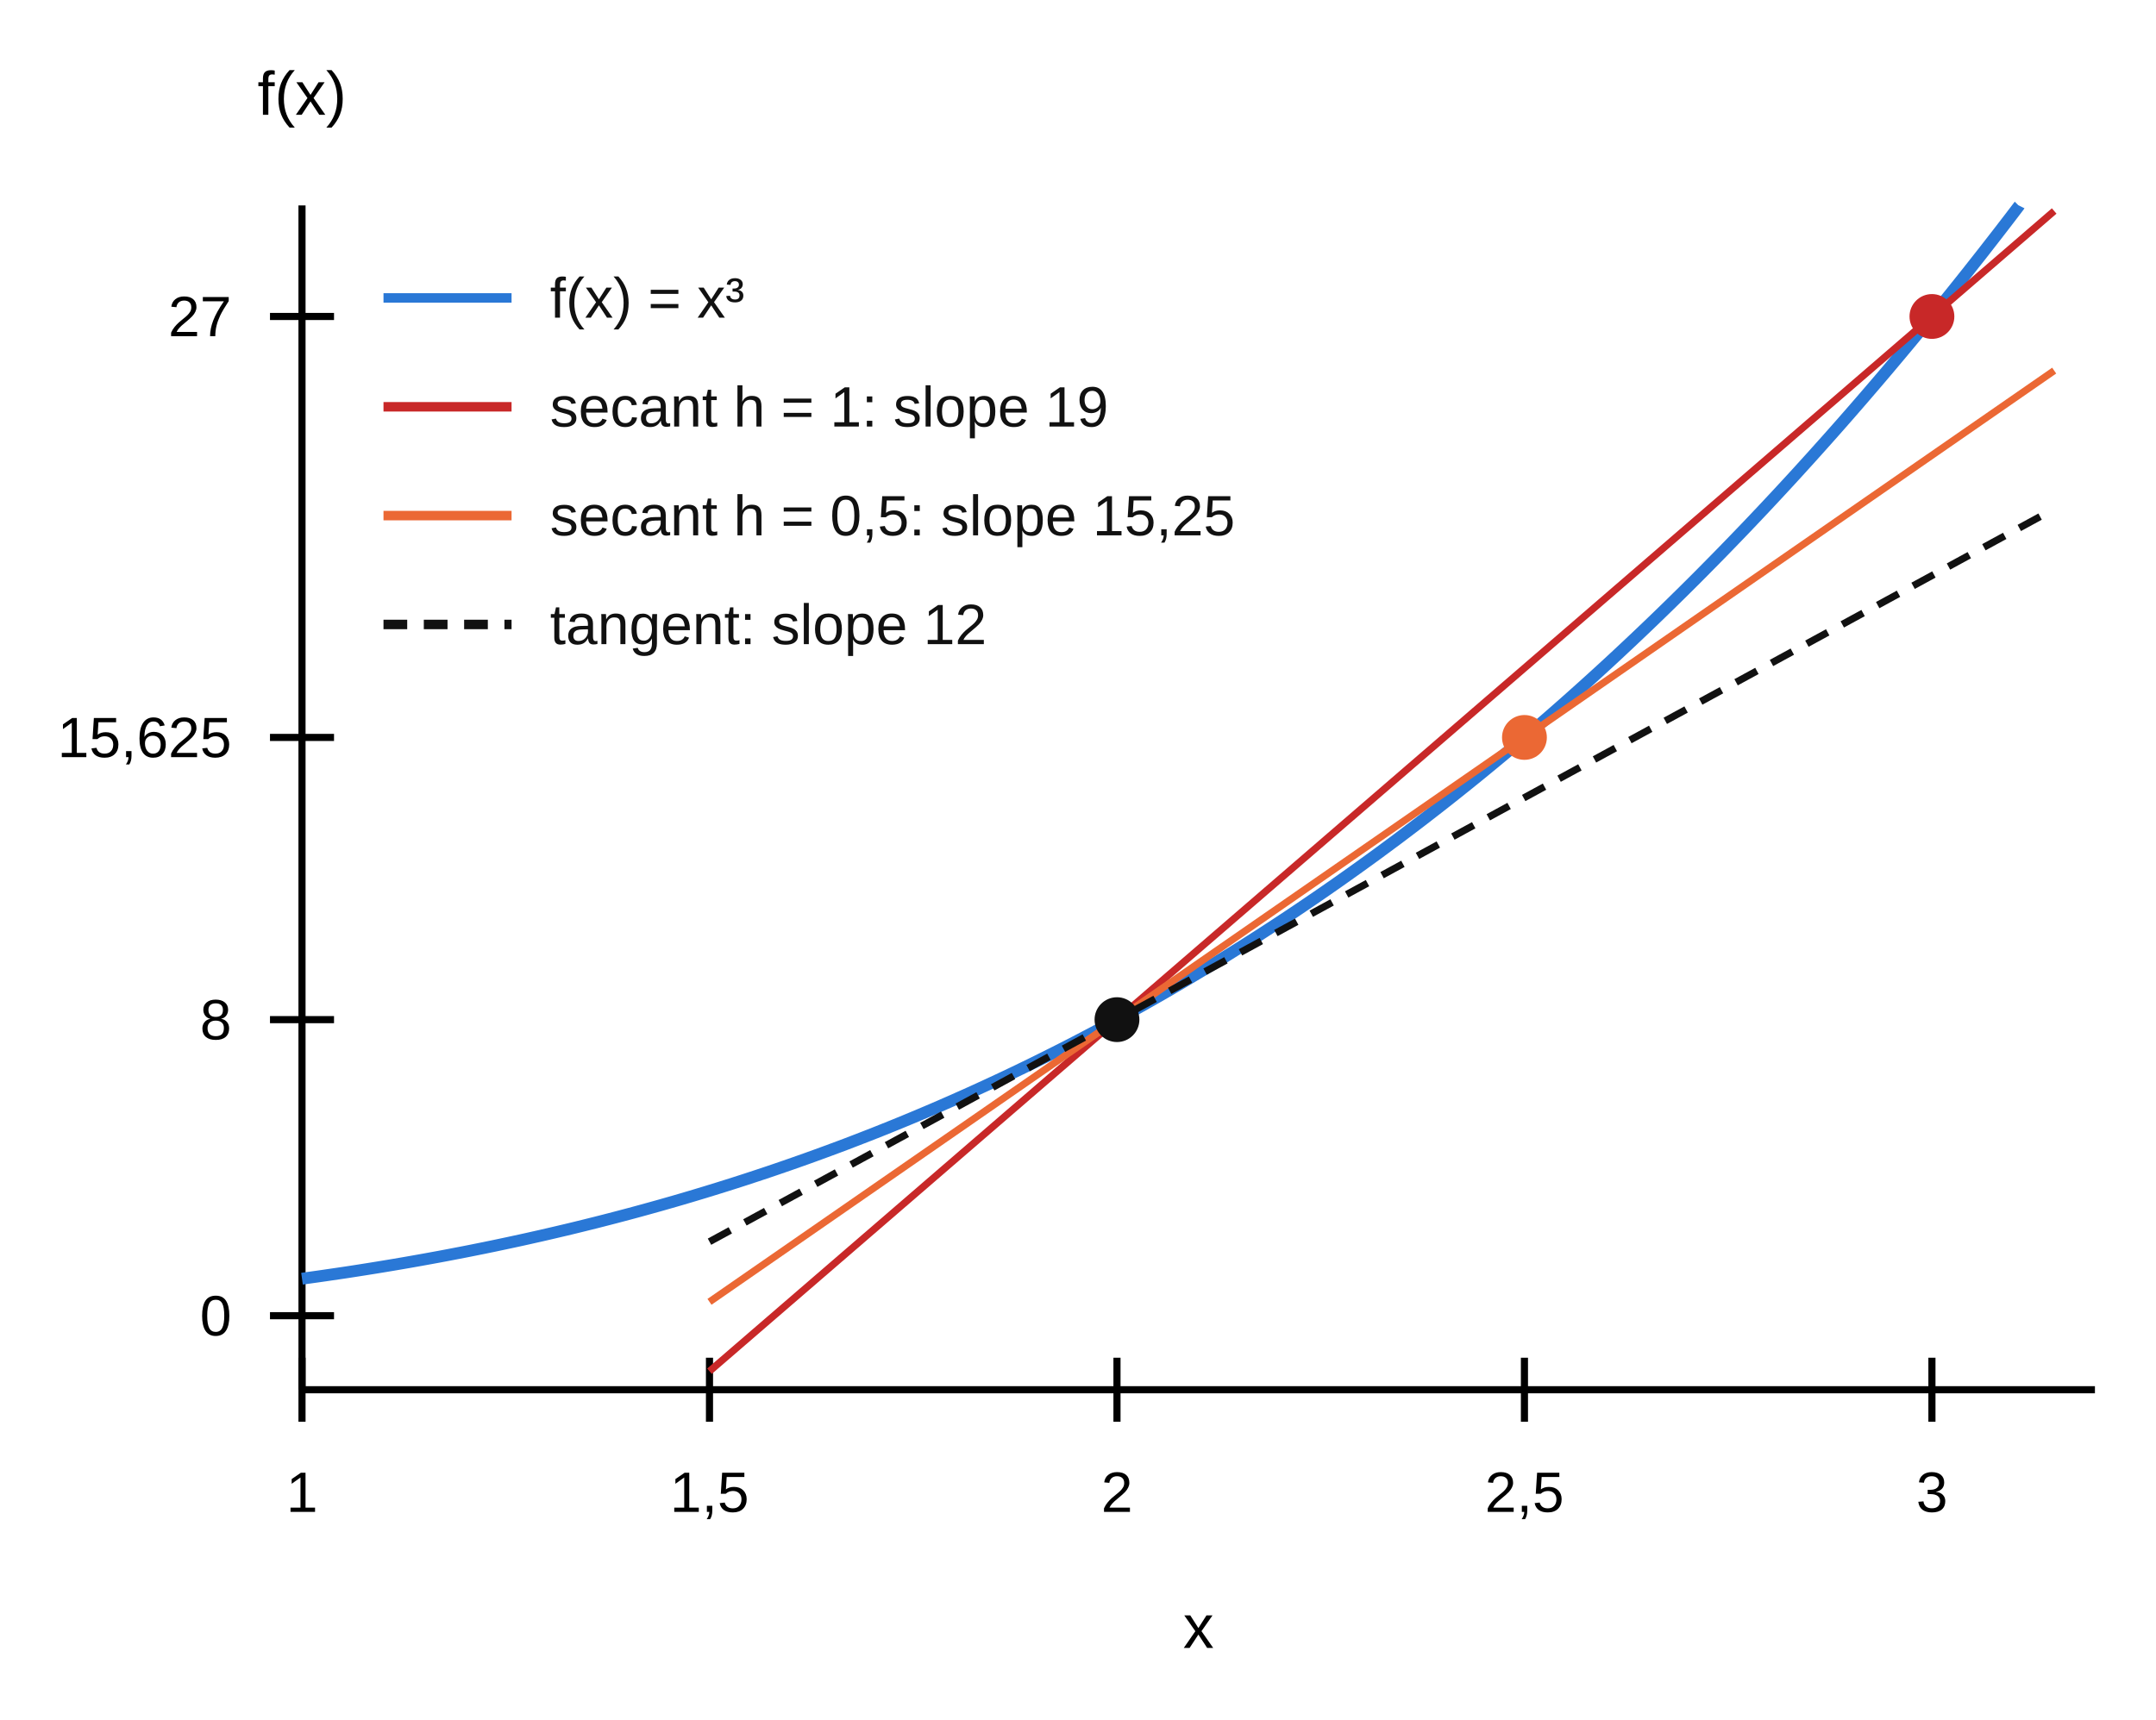
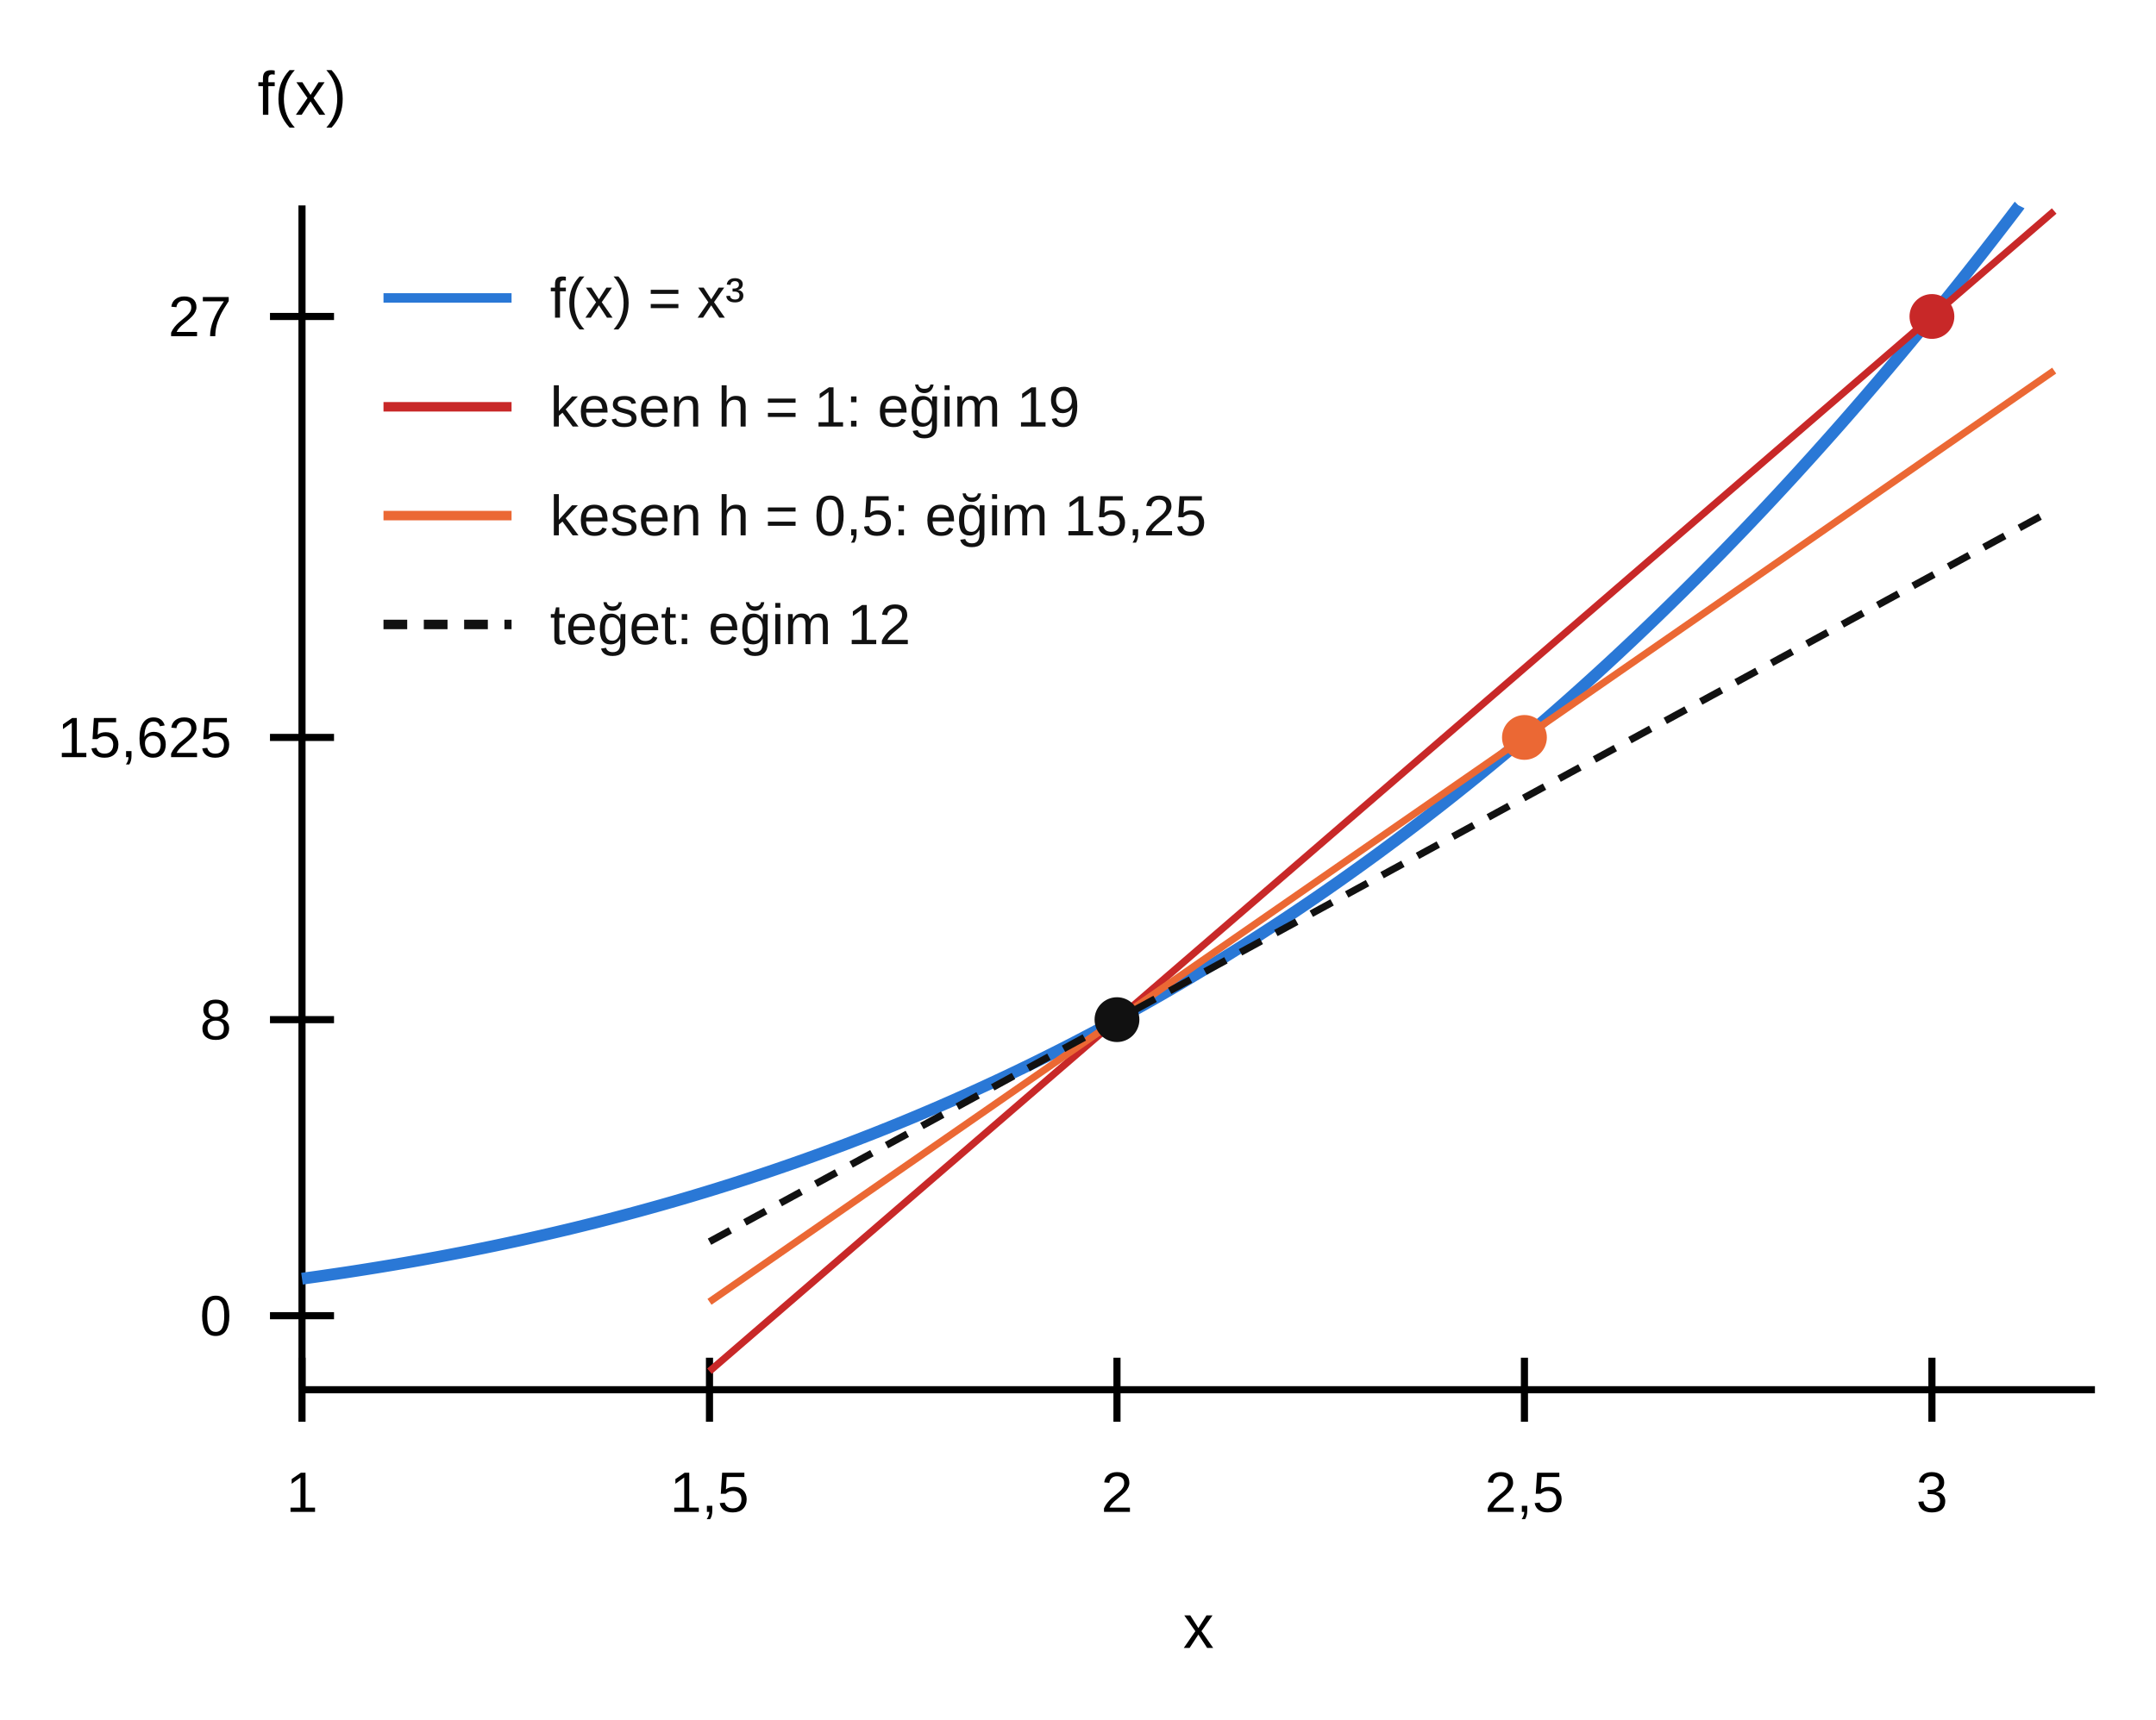
<svg xmlns="http://www.w3.org/2000/svg" width="500" height="399" viewBox="481.659 203.598 909.091 725.455">
  <rect x="481.659" y="203.598" width="909.091" height="725.455" fill="#ffffff" />
  <path d="M609 789.75C861 789.75 1113 789.75 1365 789.75" fill="none" stroke="#000000" stroke-width="3" stroke-linejoin="round" stroke-linecap="butt" />
  <path d="M609 789.75C609 623.25 609 456.75 609 290.25" fill="none" stroke="#000000" stroke-width="3" stroke-linejoin="round" stroke-linecap="butt" />
  <path d="M609 803.25C609 794.25 609 785.25 609 776.25" fill="none" stroke="#000000" stroke-width="3" stroke-linejoin="round" stroke-linecap="butt" />
  <path d="M780.82 803.25C780.82 794.25 780.82 785.25 780.82 776.25" fill="none" stroke="#000000" stroke-width="3" stroke-linejoin="round" stroke-linecap="butt" />
  <path d="M952.64 803.25C952.64 794.25 952.64 785.25 952.64 776.25" fill="none" stroke="#000000" stroke-width="3" stroke-linejoin="round" stroke-linecap="butt" />
  <path d="M1124.45 803.25C1124.45 794.25 1124.45 785.25 1124.45 776.25" fill="none" stroke="#000000" stroke-width="3" stroke-linejoin="round" stroke-linecap="butt" />
  <path d="M1296.27 803.25C1296.27 794.25 1296.27 785.25 1296.27 776.25" fill="none" stroke="#000000" stroke-width="3" stroke-linejoin="round" stroke-linecap="butt" />
  <path d="M595.5 758.53C604.5 758.53 613.5 758.53 622.5 758.53" fill="none" stroke="#000000" stroke-width="3" stroke-linejoin="round" stroke-linecap="butt" />
  <path d="M595.5 633.66C604.5 633.66 613.5 633.66 622.5 633.66" fill="none" stroke="#000000" stroke-width="3" stroke-linejoin="round" stroke-linecap="butt" />
  <path d="M595.5 514.63C604.5 514.63 613.5 514.63 622.5 514.63" fill="none" stroke="#000000" stroke-width="3" stroke-linejoin="round" stroke-linecap="butt" />
  <path d="M595.5 337.08C604.5 337.08 613.5 337.08 622.5 337.08" fill="none" stroke="#000000" stroke-width="3" stroke-linejoin="round" stroke-linecap="butt" />
  <text x="609" y="832.95" font-size="24" font-family="Arial, Helvetica, 'Liberation Sans', 'Nimbus Sans', 'Noto Sans CJK SC', 'Microsoft YaHei', 'PingFang SC', sans-serif" fill="#000000" text-anchor="middle" dominant-baseline="central">1</text>
  <text x="780.82" y="832.95" font-size="24" font-family="Arial, Helvetica, 'Liberation Sans', 'Nimbus Sans', 'Noto Sans CJK SC', 'Microsoft YaHei', 'PingFang SC', sans-serif" fill="#000000" text-anchor="middle" dominant-baseline="central">1,5</text>
  <text x="952.64" y="832.95" font-size="24" font-family="Arial, Helvetica, 'Liberation Sans', 'Nimbus Sans', 'Noto Sans CJK SC', 'Microsoft YaHei', 'PingFang SC', sans-serif" fill="#000000" text-anchor="middle" dominant-baseline="central">2</text>
  <text x="1124.45" y="832.95" font-size="24" font-family="Arial, Helvetica, 'Liberation Sans', 'Nimbus Sans', 'Noto Sans CJK SC', 'Microsoft YaHei', 'PingFang SC', sans-serif" fill="#000000" text-anchor="middle" dominant-baseline="central">2,5</text>
  <text x="1296.27" y="832.95" font-size="24" font-family="Arial, Helvetica, 'Liberation Sans', 'Nimbus Sans', 'Noto Sans CJK SC', 'Microsoft YaHei', 'PingFang SC', sans-serif" fill="#000000" text-anchor="middle" dominant-baseline="central">3</text>
  <text x="579.3" y="758.53" font-size="24" font-family="Arial, Helvetica, 'Liberation Sans', 'Nimbus Sans', 'Noto Sans CJK SC', 'Microsoft YaHei', 'PingFang SC', sans-serif" fill="#000000" text-anchor="end" dominant-baseline="central">0</text>
  <text x="579.3" y="633.66" font-size="24" font-family="Arial, Helvetica, 'Liberation Sans', 'Nimbus Sans', 'Noto Sans CJK SC', 'Microsoft YaHei', 'PingFang SC', sans-serif" fill="#000000" text-anchor="end" dominant-baseline="central">8</text>
  <text x="579.3" y="514.63" font-size="24" font-family="Arial, Helvetica, 'Liberation Sans', 'Nimbus Sans', 'Noto Sans CJK SC', 'Microsoft YaHei', 'PingFang SC', sans-serif" fill="#000000" text-anchor="end" dominant-baseline="central">15,625</text>
  <text x="579.3" y="337.08" font-size="24" font-family="Arial, Helvetica, 'Liberation Sans', 'Nimbus Sans', 'Noto Sans CJK SC', 'Microsoft YaHei', 'PingFang SC', sans-serif" fill="#000000" text-anchor="end" dominant-baseline="central">27</text>
  <text x="987" y="889.65" font-size="26" font-family="Arial, Helvetica, 'Liberation Sans', 'Nimbus Sans', 'Noto Sans CJK SC', 'Microsoft YaHei', 'PingFang SC', sans-serif" fill="#000000" text-anchor="middle" dominant-baseline="central">x</text>
  <text x="609" y="243" font-size="26" font-family="Arial, Helvetica, 'Liberation Sans', 'Nimbus Sans', 'Noto Sans CJK SC', 'Microsoft YaHei', 'PingFang SC', sans-serif" fill="#000000" text-anchor="middle" dominant-baseline="central">f(x)</text>
  <path d="M609 742.92C610.04 742.78 611.07 742.64 612.11 742.49C613.31 742.33 614.51 742.16 615.7 741.99C616.61 741.86 617.51 741.73 618.42 741.6C619.38 741.46 620.34 741.32 621.3 741.18C622.35 741.03 623.39 740.88 624.44 740.72C625.43 740.57 626.42 740.43 627.41 740.28C628.74 740.07 630.07 739.87 631.4 739.67C632.31 739.52 633.22 739.38 634.13 739.24C634.85 739.13 635.57 739.01 636.29 738.9C637.18 738.76 638.08 738.61 638.97 738.47C639.57 738.37 640.17 738.28 640.77 738.18C641.68 738.03 642.6 737.88 643.51 737.73C644.76 737.52 646.01 737.31 647.25 737.11C648.78 736.85 650.3 736.59 651.82 736.33C652.88 736.15 653.93 735.96 654.98 735.78C656.34 735.54 657.69 735.3 659.04 735.06C659.89 734.91 660.74 734.76 661.59 734.6C662.69 734.4 663.78 734.2 664.87 734C665.51 733.88 666.15 733.77 666.79 733.65C667.79 733.46 668.78 733.28 669.77 733.09C670.92 732.87 672.07 732.65 673.21 732.43C674.53 732.18 675.85 731.92 677.17 731.67C678.18 731.47 679.2 731.27 680.21 731.07C681.35 730.84 682.49 730.61 683.63 730.38C684.28 730.25 684.93 730.12 685.59 729.99C686.23 729.86 686.87 729.72 687.51 729.59C688.14 729.46 688.78 729.33 689.42 729.2C689.99 729.08 690.56 728.96 691.13 728.84C692.27 728.6 693.41 728.36 694.54 728.12C695.45 727.93 696.35 727.74 697.25 727.54C698.45 727.28 699.65 727.02 700.86 726.76C701.89 726.53 702.92 726.31 703.95 726.08C705.01 725.84 706.08 725.6 707.14 725.36C707.84 725.21 708.54 725.05 709.25 724.89C710.61 724.58 711.96 724.26 713.32 723.95C714.08 723.78 714.84 723.6 715.6 723.42C716.42 723.23 717.24 723.04 718.06 722.84C718.85 722.66 719.65 722.47 720.44 722.28C721.32 722.07 722.19 721.86 723.07 721.65C723.74 721.48 724.4 721.32 725.07 721.16C725.95 720.95 726.83 720.73 727.71 720.51C728.54 720.31 729.38 720.1 730.21 719.89C730.99 719.7 731.77 719.5 732.55 719.31C733.6 719.04 734.64 718.78 735.69 718.51C736.7 718.25 737.71 717.99 738.72 717.73C739.49 717.53 740.26 717.33 741.04 717.13C741.96 716.89 742.89 716.64 743.81 716.4C744.93 716.1 746.05 715.8 747.17 715.51C748.56 715.13 749.94 714.76 751.32 714.39C752.66 714.02 754 713.65 755.34 713.28C756.89 712.85 758.45 712.41 760.01 711.98C760.99 711.7 761.97 711.42 762.95 711.14C764.04 710.83 765.13 710.51 766.23 710.2C767.22 709.91 768.22 709.62 769.22 709.33C770.33 709 771.43 708.67 772.54 708.35C773.35 708.1 774.17 707.86 774.98 707.62C776.3 707.22 777.61 706.82 778.93 706.43C780.65 705.9 782.37 705.37 784.09 704.84C785.38 704.44 786.67 704.03 787.96 703.63C789.24 703.22 790.52 702.82 791.81 702.41C793.09 701.99 794.37 701.58 795.66 701.17C797.41 700.59 799.16 700.02 800.92 699.44C802.41 698.94 803.91 698.45 805.4 697.95C806.57 697.55 807.74 697.16 808.91 696.76C810.02 696.38 811.14 695.99 812.25 695.61C813.1 695.32 813.95 695.02 814.8 694.73C816.04 694.29 817.27 693.86 818.5 693.43C819.47 693.09 820.43 692.75 821.39 692.41C822.76 691.91 824.12 691.42 825.49 690.93C826.86 690.43 828.23 689.93 829.6 689.43C831.55 688.71 833.49 687.99 835.43 687.27C836.5 686.86 837.57 686.46 838.65 686.06C839.7 685.65 840.75 685.25 841.8 684.85C842.78 684.47 843.77 684.09 844.75 683.71C845.72 683.34 846.69 682.96 847.66 682.58C848.77 682.15 849.88 681.71 851 681.27C852.07 680.84 853.14 680.42 854.21 679.99C855.31 679.55 856.41 679.1 857.52 678.66C858.11 678.42 858.7 678.18 859.29 677.94C860.61 677.4 861.93 676.86 863.25 676.32C864.21 675.92 865.18 675.52 866.14 675.12C867.24 674.66 868.35 674.19 869.45 673.73C870.12 673.45 870.78 673.17 871.45 672.89C872.59 672.4 873.73 671.92 874.88 671.43C875.83 671.02 876.78 670.61 877.74 670.2C878.64 669.8 879.55 669.41 880.46 669.01C881.39 668.61 882.32 668.2 883.25 667.79C884.22 667.36 885.2 666.93 886.17 666.49C887.11 666.08 888.04 665.66 888.98 665.24C890.02 664.77 891.05 664.3 892.09 663.84C893.24 663.31 894.39 662.79 895.54 662.26C896.33 661.9 897.12 661.54 897.91 661.17C899.32 660.52 900.74 659.86 902.16 659.2C903.11 658.75 904.07 658.3 905.03 657.85C906.4 657.2 907.76 656.55 909.12 655.91C910.61 655.19 912.1 654.47 913.6 653.75C914.85 653.14 916.11 652.52 917.37 651.91C918.65 651.28 919.93 650.65 921.21 650.01C922.82 649.21 924.43 648.41 926.03 647.6C927.08 647.07 928.13 646.54 929.17 646.01C930.51 645.33 931.85 644.64 933.19 643.96C934.37 643.35 935.54 642.74 936.72 642.13C938.11 641.41 939.5 640.68 940.88 639.95C942.2 639.26 943.52 638.56 944.84 637.86C945.97 637.25 947.11 636.64 948.24 636.04C949.44 635.39 950.65 634.74 951.85 634.08C952.83 633.55 953.81 633.01 954.8 632.48C955.97 631.83 957.14 631.18 958.32 630.53C959.41 629.93 960.49 629.32 961.58 628.72C962.73 628.07 963.88 627.42 965.03 626.78C966.55 625.91 968.07 625.05 969.59 624.18C970.61 623.6 971.62 623.02 972.64 622.43C973.4 621.99 974.16 621.55 974.93 621.11C975.78 620.61 976.62 620.12 977.47 619.62C978.27 619.16 979.07 618.69 979.87 618.22C980.43 617.88 981 617.55 981.56 617.22C982.48 616.67 983.39 616.13 984.31 615.58C985.05 615.14 985.79 614.7 986.53 614.25C987.43 613.71 988.32 613.18 989.22 612.64C990.06 612.13 990.89 611.62 991.73 611.11C992.17 610.84 992.6 610.58 993.04 610.31C993.48 610.04 993.92 609.78 994.36 609.51C994.75 609.27 995.14 609.02 995.53 608.78C995.9 608.56 996.27 608.33 996.64 608.1C997.55 607.54 998.46 606.97 999.37 606.41C1000.43 605.75 1001.48 605.09 1002.54 604.43C1003.6 603.76 1004.66 603.1 1005.72 602.43C1006.43 601.98 1007.14 601.53 1007.85 601.08C1008.67 600.55 1009.5 600.02 1010.33 599.49C1010.97 599.08 1011.61 598.67 1012.25 598.26C1013.03 597.75 1013.82 597.25 1014.6 596.74C1015.45 596.19 1016.29 595.64 1017.14 595.09C1018.13 594.44 1019.12 593.8 1020.11 593.15C1020.95 592.59 1021.79 592.04 1022.63 591.49C1023.53 590.89 1024.42 590.29 1025.32 589.7C1026.58 588.85 1027.84 588.01 1029.1 587.17C1029.81 586.69 1030.52 586.21 1031.22 585.73C1031.91 585.27 1032.6 584.8 1033.29 584.33C1034.06 583.81 1034.82 583.29 1035.59 582.76C1036.49 582.14 1037.39 581.53 1038.29 580.91C1039.15 580.31 1040.01 579.72 1040.87 579.12C1041.5 578.68 1042.12 578.25 1042.75 577.81C1043.63 577.2 1044.5 576.59 1045.38 575.98C1046.27 575.35 1047.16 574.72 1048.05 574.09C1049.26 573.23 1050.47 572.37 1051.68 571.51C1052.87 570.66 1054.05 569.81 1055.24 568.96C1056.6 567.98 1057.95 567 1059.31 566.02C1060.48 565.16 1061.65 564.31 1062.82 563.46C1064.06 562.54 1065.3 561.62 1066.54 560.71C1067.98 559.64 1069.42 558.57 1070.86 557.5C1072.05 556.6 1073.24 555.7 1074.44 554.8C1075.78 553.79 1077.12 552.77 1078.45 551.75C1079.35 551.07 1080.24 550.39 1081.13 549.71C1082.11 548.95 1083.1 548.19 1084.08 547.43C1084.63 547 1085.18 546.58 1085.73 546.15C1086.83 545.3 1087.92 544.44 1089.02 543.59C1090.35 542.54 1091.67 541.5 1093 540.46C1094.06 539.61 1095.13 538.77 1096.19 537.92C1097.55 536.84 1098.91 535.75 1100.27 534.66C1101.4 533.75 1102.53 532.84 1103.66 531.92C1104.34 531.36 1105.03 530.81 1105.72 530.25C1106.34 529.74 1106.97 529.23 1107.59 528.72C1108.1 528.3 1108.62 527.87 1109.13 527.45C1109.97 526.76 1110.82 526.07 1111.66 525.37C1112.35 524.8 1113.04 524.23 1113.73 523.65C1114.22 523.25 1114.71 522.84 1115.19 522.44C1115.94 521.82 1116.68 521.19 1117.43 520.57C1118.05 520.05 1118.67 519.53 1119.29 519.01C1119.86 518.53 1120.44 518.04 1121.01 517.56C1121.43 517.2 1121.84 516.85 1122.26 516.5C1122.92 515.93 1123.59 515.37 1124.26 514.8C1124.76 514.38 1125.26 513.95 1125.76 513.52C1126.49 512.9 1127.22 512.27 1127.94 511.65C1128.64 511.05 1129.33 510.45 1130.03 509.86C1131.12 508.91 1132.21 507.97 1133.3 507.02C1133.9 506.5 1134.5 505.98 1135.1 505.45C1136.09 504.59 1137.07 503.73 1138.05 502.87C1138.93 502.09 1139.82 501.31 1140.71 500.53C1141.81 499.55 1142.91 498.57 1144.01 497.6C1144.94 496.77 1145.86 495.94 1146.79 495.11C1147.83 494.18 1148.87 493.24 1149.92 492.3C1150.77 491.53 1151.62 490.76 1152.47 489.99C1153.32 489.21 1154.17 488.44 1155.02 487.67C1156.1 486.67 1157.19 485.68 1158.28 484.68C1159.09 483.93 1159.9 483.18 1160.72 482.43C1161.69 481.52 1162.67 480.61 1163.65 479.71C1164.54 478.88 1165.43 478.04 1166.32 477.21C1167.23 476.35 1168.15 475.49 1169.07 474.63C1170.18 473.57 1171.3 472.52 1172.42 471.46C1173.76 470.18 1175.11 468.9 1176.45 467.62C1177.64 466.47 1178.83 465.33 1180.02 464.19C1181.2 463.04 1182.39 461.89 1183.57 460.74C1184.5 459.84 1185.42 458.94 1186.35 458.03C1187.2 457.2 1188.05 456.36 1188.9 455.52C1189.43 455 1189.96 454.48 1190.49 453.96C1191.59 452.87 1192.7 451.77 1193.8 450.68C1194.92 449.56 1196.04 448.44 1197.17 447.32C1198.05 446.43 1198.93 445.55 1199.81 444.66C1201.09 443.37 1202.37 442.07 1203.64 440.78C1204.61 439.8 1205.57 438.82 1206.54 437.83C1207.44 436.91 1208.34 435.98 1209.24 435.06C1209.98 434.29 1210.72 433.53 1211.46 432.77C1212.44 431.75 1213.42 430.74 1214.4 429.72C1215.35 428.73 1216.31 427.74 1217.26 426.75C1218.02 425.95 1218.78 425.16 1219.54 424.36C1220.21 423.65 1220.88 422.94 1221.55 422.24C1222.68 421.04 1223.81 419.84 1224.94 418.65C1225.52 418.04 1226.09 417.42 1226.67 416.81C1227.33 416.1 1227.99 415.4 1228.64 414.7C1229.48 413.8 1230.32 412.9 1231.16 412C1231.58 411.54 1232 411.09 1232.42 410.64C1233.32 409.67 1234.21 408.7 1235.11 407.73C1236.03 406.73 1236.95 405.72 1237.88 404.72C1238.55 403.98 1239.22 403.24 1239.9 402.51C1240.68 401.65 1241.47 400.78 1242.25 399.92C1243.32 398.74 1244.39 397.56 1245.46 396.38C1246.02 395.76 1246.58 395.13 1247.14 394.51C1247.63 393.96 1248.12 393.42 1248.61 392.87C1249.18 392.23 1249.75 391.6 1250.32 390.96C1250.91 390.3 1251.5 389.64 1252.09 388.98C1253.06 387.88 1254.03 386.79 1255.01 385.69C1256.01 384.56 1257 383.43 1258 382.3C1259.02 381.13 1260.05 379.96 1261.07 378.8C1262.08 377.64 1263.09 376.48 1264.1 375.32C1265.3 373.94 1266.49 372.55 1267.69 371.17C1268.82 369.85 1269.96 368.53 1271.09 367.21C1272.08 366.05 1273.07 364.9 1274.06 363.74C1275.16 362.45 1276.26 361.15 1277.36 359.86C1278.4 358.62 1279.44 357.38 1280.49 356.14C1281.43 355.02 1282.36 353.91 1283.3 352.79C1284.45 351.41 1285.6 350.03 1286.75 348.65C1287.54 347.69 1288.34 346.73 1289.14 345.77C1290.35 344.3 1291.57 342.82 1292.78 341.35C1294.17 339.65 1295.56 337.95 1296.95 336.25C1298.41 334.45 1299.87 332.65 1301.32 330.85C1302.32 329.62 1303.31 328.39 1304.3 327.16C1305.44 325.73 1306.58 324.3 1307.73 322.87C1308.76 321.58 1309.79 320.28 1310.82 318.99C1312.18 317.27 1313.54 315.54 1314.9 313.82C1316 312.42 1317.1 311.02 1318.2 309.62C1318.76 308.89 1319.33 308.16 1319.9 307.43C1320.53 306.62 1321.17 305.8 1321.8 304.99C1322.29 304.36 1322.77 303.73 1323.26 303.11C1324.02 302.12 1324.78 301.14 1325.54 300.16C1326.1 299.43 1326.66 298.7 1327.23 297.96C1327.79 297.23 1328.35 296.49 1328.92 295.76C1329.45 295.07 1329.98 294.38 1330.5 293.69C1330.92 293.14 1331.34 292.59 1331.76 292.04C1331.91 291.85 1332.06 291.65 1332.21 291.45C1332.24 291.4 1332.28 291.36 1332.31 291.31C1332.35 291.26 1332.39 291.21 1332.43 291.15C1332.47 291.11 1332.5 291.06 1332.54 291.02C1332.57 290.98 1332.6 290.94 1332.63 290.9C1332.68 290.83 1332.73 290.77 1332.77 290.71C1332.82 290.64 1332.88 290.57 1332.93 290.5C1332.94 290.48 1332.96 290.46 1332.98 290.44C1332.99 290.42 1333.01 290.4 1333.02 290.38C1333.04 290.36 1333.05 290.35 1333.06 290.33" fill="none" stroke="#2a78d6" stroke-width="5" stroke-linejoin="round" stroke-linecap="butt" />
  <path d="M780.82 781.95C969.82 618.83 1158.82 455.71 1347.82 292.59" fill="none" stroke="#c82828" stroke-width="3" stroke-linejoin="round" stroke-linecap="butt" />
  <path d="M780.82 752.68C969.82 621.75 1158.82 490.83 1347.82 359.91" fill="none" stroke="#eb6834" stroke-width="3" stroke-linejoin="round" stroke-linecap="butt" />
  <path d="M780.82 727.31C969.82 624.29 1158.82 521.27 1347.82 418.25" fill="none" stroke="#111111" stroke-width="3" stroke-dasharray="10 7" stroke-linejoin="round" stroke-linecap="butt" />
  <path d="M962.09 633.66C962.09 628.44 957.86 624.21 952.64 624.21C947.42 624.21 943.19 628.44 943.19 633.66C943.19 638.88 947.42 643.11 952.64 643.11C957.86 643.11 962.09 638.88 962.09 633.66" fill="#111111" />
  <path d="M1305.72 337.08C1305.72 331.86 1301.49 327.63 1296.27 327.63C1291.05 327.63 1286.82 331.86 1286.82 337.08C1286.82 342.3 1291.05 346.53 1296.27 346.53C1301.49 346.53 1305.72 342.3 1305.72 337.08" fill="#c82828" />
  <path d="M1133.9 514.63C1133.9 509.42 1129.67 505.18 1124.45 505.18C1119.24 505.18 1115 509.42 1115 514.63C1115 519.85 1119.24 524.08 1124.45 524.08C1129.67 524.08 1133.9 519.85 1133.9 514.63" fill="#eb6834" />
  <path d="M643.36 329.27C661.36 329.27 679.36 329.27 697.36 329.27" fill="none" stroke="#2a78d6" stroke-width="4" stroke-linejoin="round" stroke-linecap="butt" />
  <text x="713.56" y="329.27" font-size="24" font-family="Arial, Helvetica, 'Liberation Sans', 'Nimbus Sans', 'Noto Sans CJK SC', 'Microsoft YaHei', 'PingFang SC', sans-serif" fill="#111111" text-anchor="start" dominant-baseline="central">f(x) = x³</text>
  <path d="M643.36 375.17C661.36 375.17 679.36 375.17 697.36 375.17" fill="none" stroke="#c82828" stroke-width="4" stroke-linejoin="round" stroke-linecap="butt" />
-   <text x="713.56" y="375.17" font-size="24" font-family="Arial, Helvetica, 'Liberation Sans', 'Nimbus Sans', 'Noto Sans CJK SC', 'Microsoft YaHei', 'PingFang SC', sans-serif" fill="#111111" text-anchor="start" dominant-baseline="central">secant h = 1: slope 19</text>
+   <text x="713.56" y="375.17" font-size="24" font-family="Arial, Helvetica, 'Liberation Sans', 'Nimbus Sans', 'Noto Sans CJK SC', 'Microsoft YaHei', 'PingFang SC', sans-serif" fill="#111111" text-anchor="start" dominant-baseline="central">kesen h = 1: eğim 19</text>
  <path d="M643.36 421.07C661.36 421.07 679.36 421.07 697.36 421.07" fill="none" stroke="#eb6834" stroke-width="4" stroke-linejoin="round" stroke-linecap="butt" />
-   <text x="713.56" y="421.07" font-size="24" font-family="Arial, Helvetica, 'Liberation Sans', 'Nimbus Sans', 'Noto Sans CJK SC', 'Microsoft YaHei', 'PingFang SC', sans-serif" fill="#111111" text-anchor="start" dominant-baseline="central">secant h = 0,5: slope 15,25</text>
+   <text x="713.56" y="421.07" font-size="24" font-family="Arial, Helvetica, 'Liberation Sans', 'Nimbus Sans', 'Noto Sans CJK SC', 'Microsoft YaHei', 'PingFang SC', sans-serif" fill="#111111" text-anchor="start" dominant-baseline="central">kesen h = 0,5: eğim 15,25</text>
  <path d="M643.36 466.97C661.36 466.97 679.36 466.97 697.36 466.97" fill="none" stroke="#111111" stroke-width="4" stroke-dasharray="10 7" stroke-linejoin="round" stroke-linecap="butt" />
-   <text x="713.56" y="466.97" font-size="24" font-family="Arial, Helvetica, 'Liberation Sans', 'Nimbus Sans', 'Noto Sans CJK SC', 'Microsoft YaHei', 'PingFang SC', sans-serif" fill="#111111" text-anchor="start" dominant-baseline="central">tangent: slope 12</text>
+   <text x="713.56" y="466.97" font-size="24" font-family="Arial, Helvetica, 'Liberation Sans', 'Nimbus Sans', 'Noto Sans CJK SC', 'Microsoft YaHei', 'PingFang SC', sans-serif" fill="#111111" text-anchor="start" dominant-baseline="central">teğet: eğim 12</text>
</svg>
